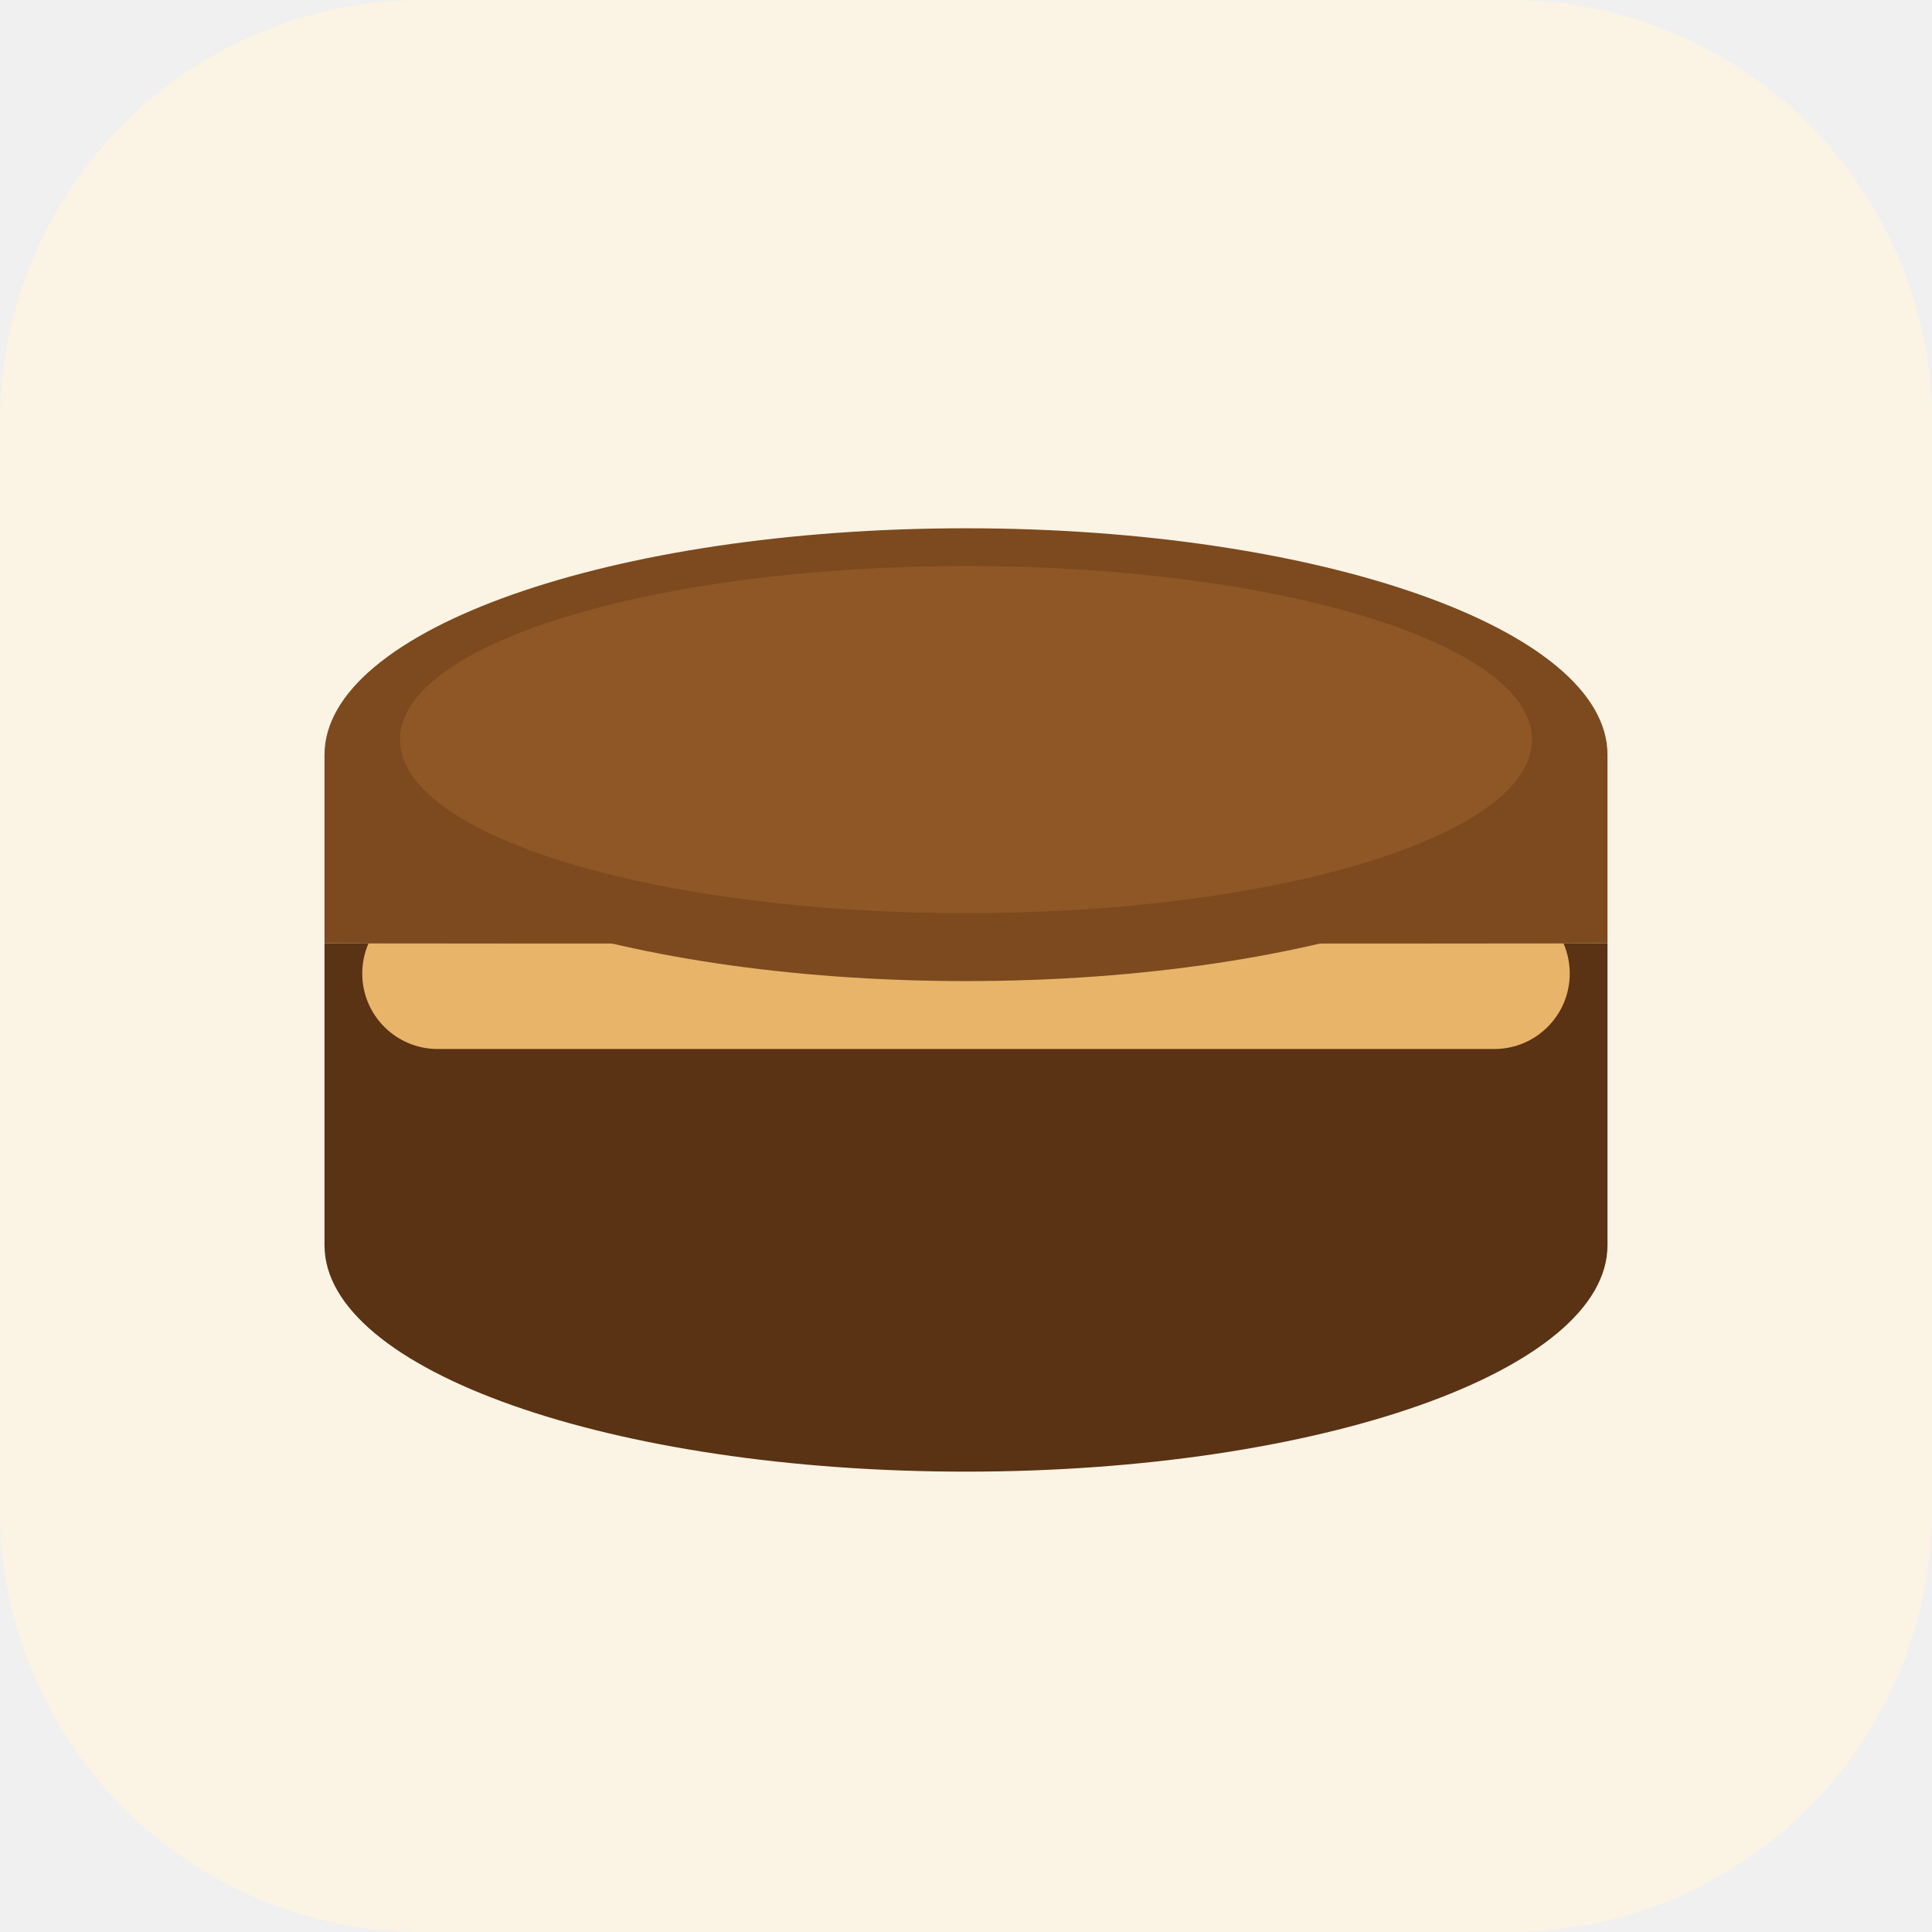
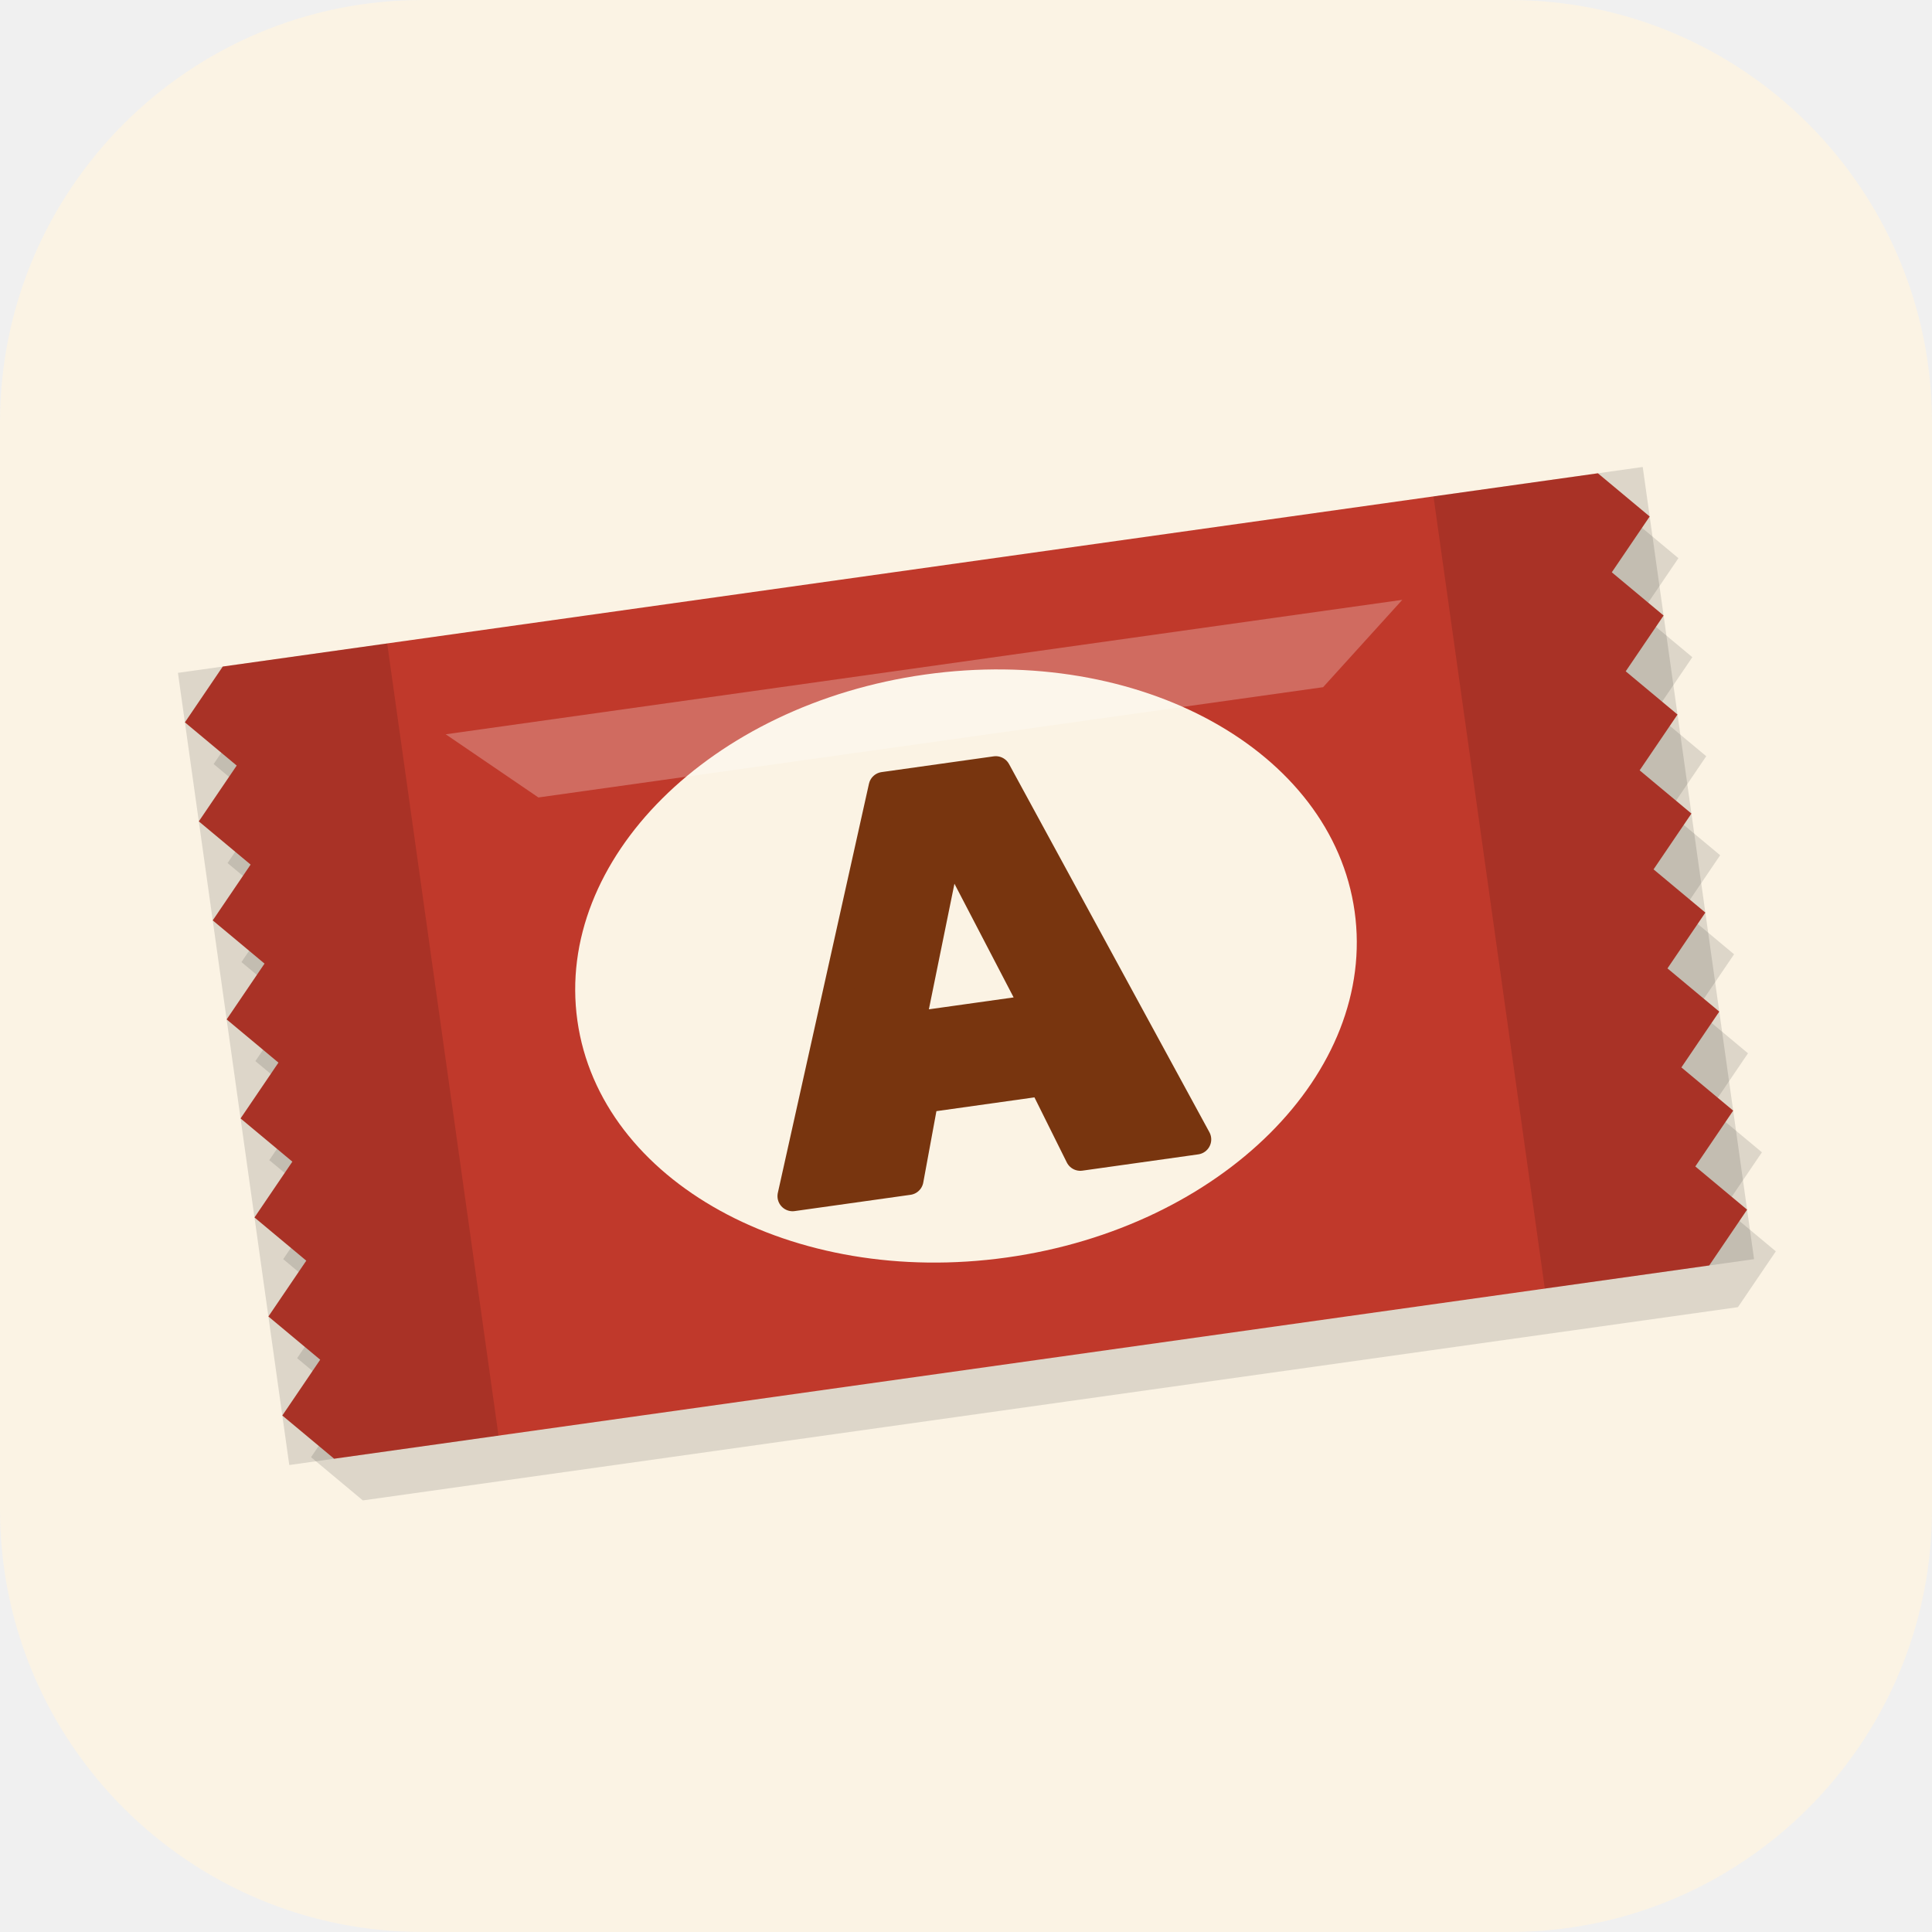
<svg xmlns="http://www.w3.org/2000/svg" viewBox="0 0 512 512">
  <rect width="512" height="512" rx="112" fill="#fbf3e4" />
-   <ellipse cx="256" cy="330" rx="170" ry="60" fill="#5a3214" />
-   <rect x="86" y="250" width="340" height="80" fill="#5a3214" />
-   <rect x="96" y="238" width="320" height="40" rx="20" fill="#e8b46a" />
-   <ellipse cx="256" cy="200" rx="170" ry="60" fill="#7c4a1e" />
-   <rect x="86" y="200" width="340" height="50" fill="#7c4a1e" />
-   <ellipse cx="256" cy="250" rx="170" ry="0.1" fill="#7c4a1e" />
-   <ellipse cx="256" cy="196" rx="150" ry="46" fill="#8f5726" />
+   <g transform="rotate(-8 256 256)">
+     <path d="M72 150H440L452 163.25L440 176.5L452 189.75L440 203L452 216.25L440 229.5L452 242.75L440 256L452 269.25L440 282.5L452 295.75L440 309L452 322.25L440 335.5L452 348.75L440 362H72L60 348.75L72 335.5L60 322.25L72 309L60 295.75L72 282.5L60 269.25L72 256L60 242.75L72 229.5L60 216.25L72 203L60 189.75L72 176.5L60 163.25L72 150Z" fill="#000" opacity="0.12" transform="translate(6 12)" />
+     <path d="M72 150H440L452 163.25L440 176.5L452 189.75L440 203L452 216.25L440 229.5L452 242.75L440 256L452 269.25L440 282.5L452 295.75L440 309L452 322.25L440 335.5L452 348.75L440 362H72L60 348.75L72 335.5L60 322.25L72 309L60 295.75L72 282.5L60 269.25L72 256L60 242.75L72 229.5L60 216.25L72 203L60 189.75L72 176.5L60 163.25L72 150Z" fill="#c0392b" />
+     <rect x="60" y="150" width="56" height="212" fill="#000" opacity="0.12" />
+     <rect x="396" y="150" width="56" height="212" fill="#000" opacity="0.12" />
+     <ellipse cx="256" cy="256" rx="104" ry="78" fill="#fbf3e4" />
+     <path d="M202 310L241 206H271L310 310H279L272 289H240L233 310ZM239 270H273L256 222Z" fill="#78350f" fill-rule="evenodd" stroke="#78350f" stroke-width="8" stroke-linejoin="round" />
+     <path d="M128 176L384 176L360 196L150 196Z" fill="#fff" opacity="0.25" />
+   </g>
</svg>
